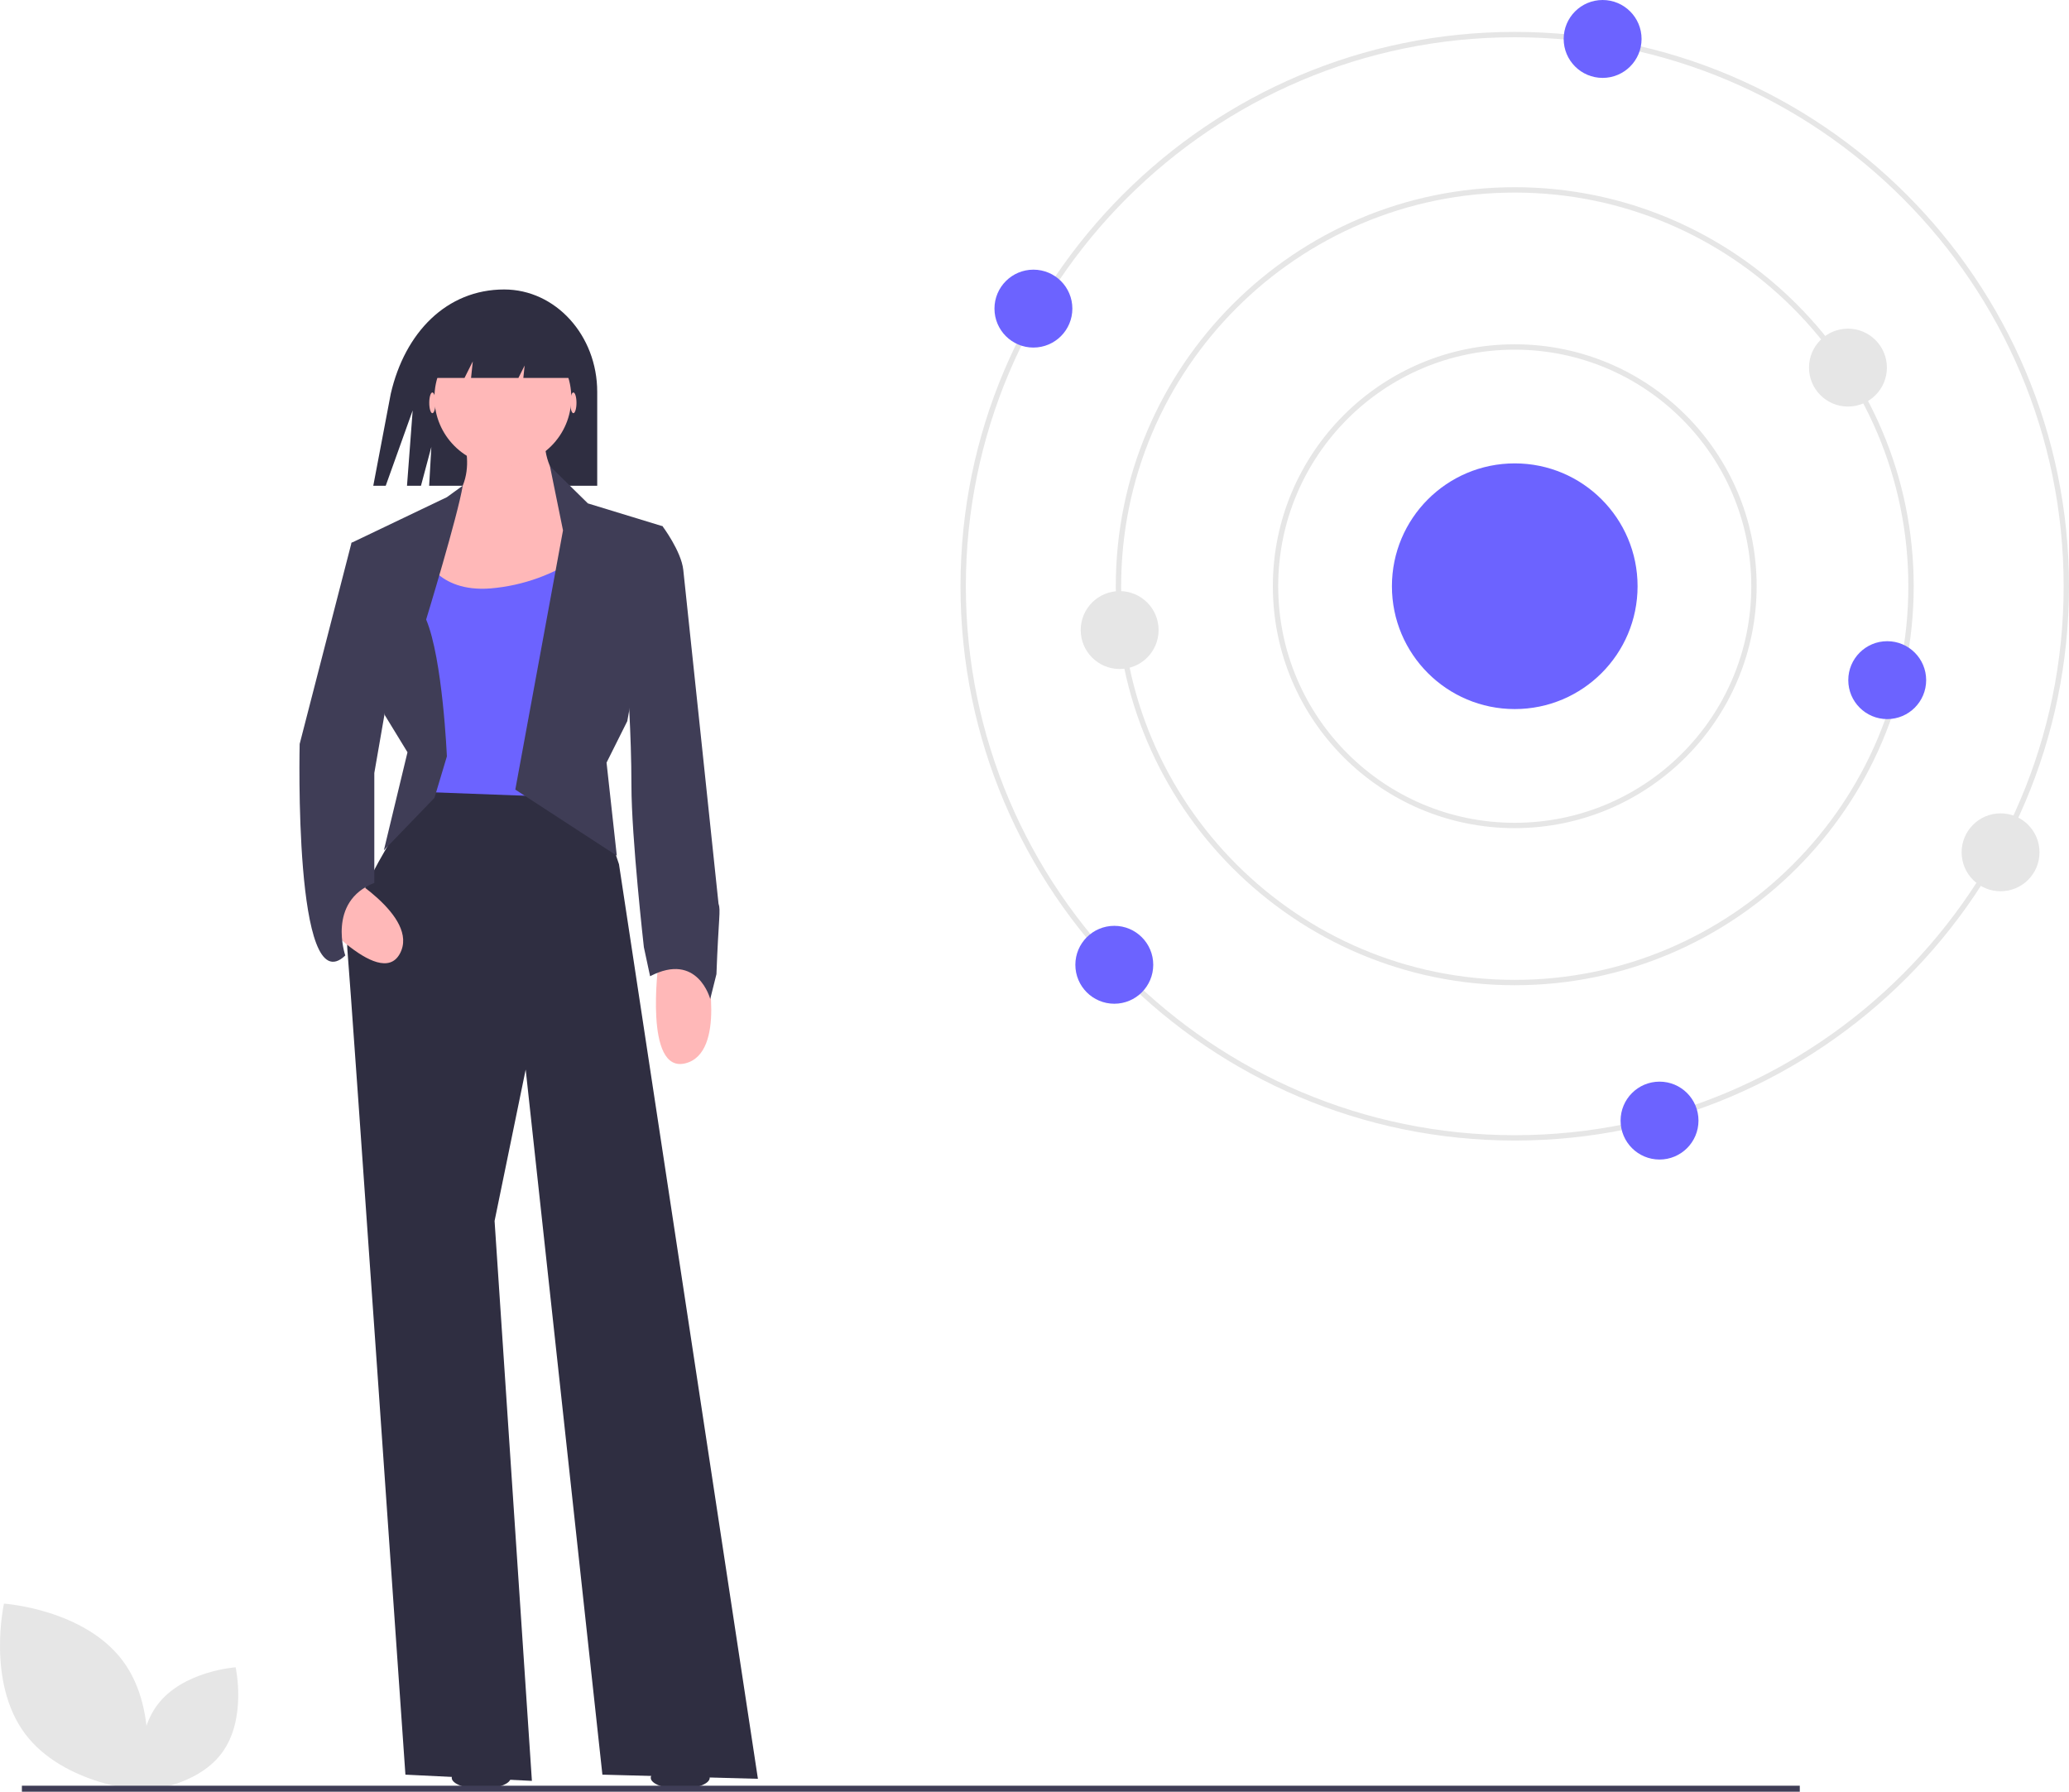
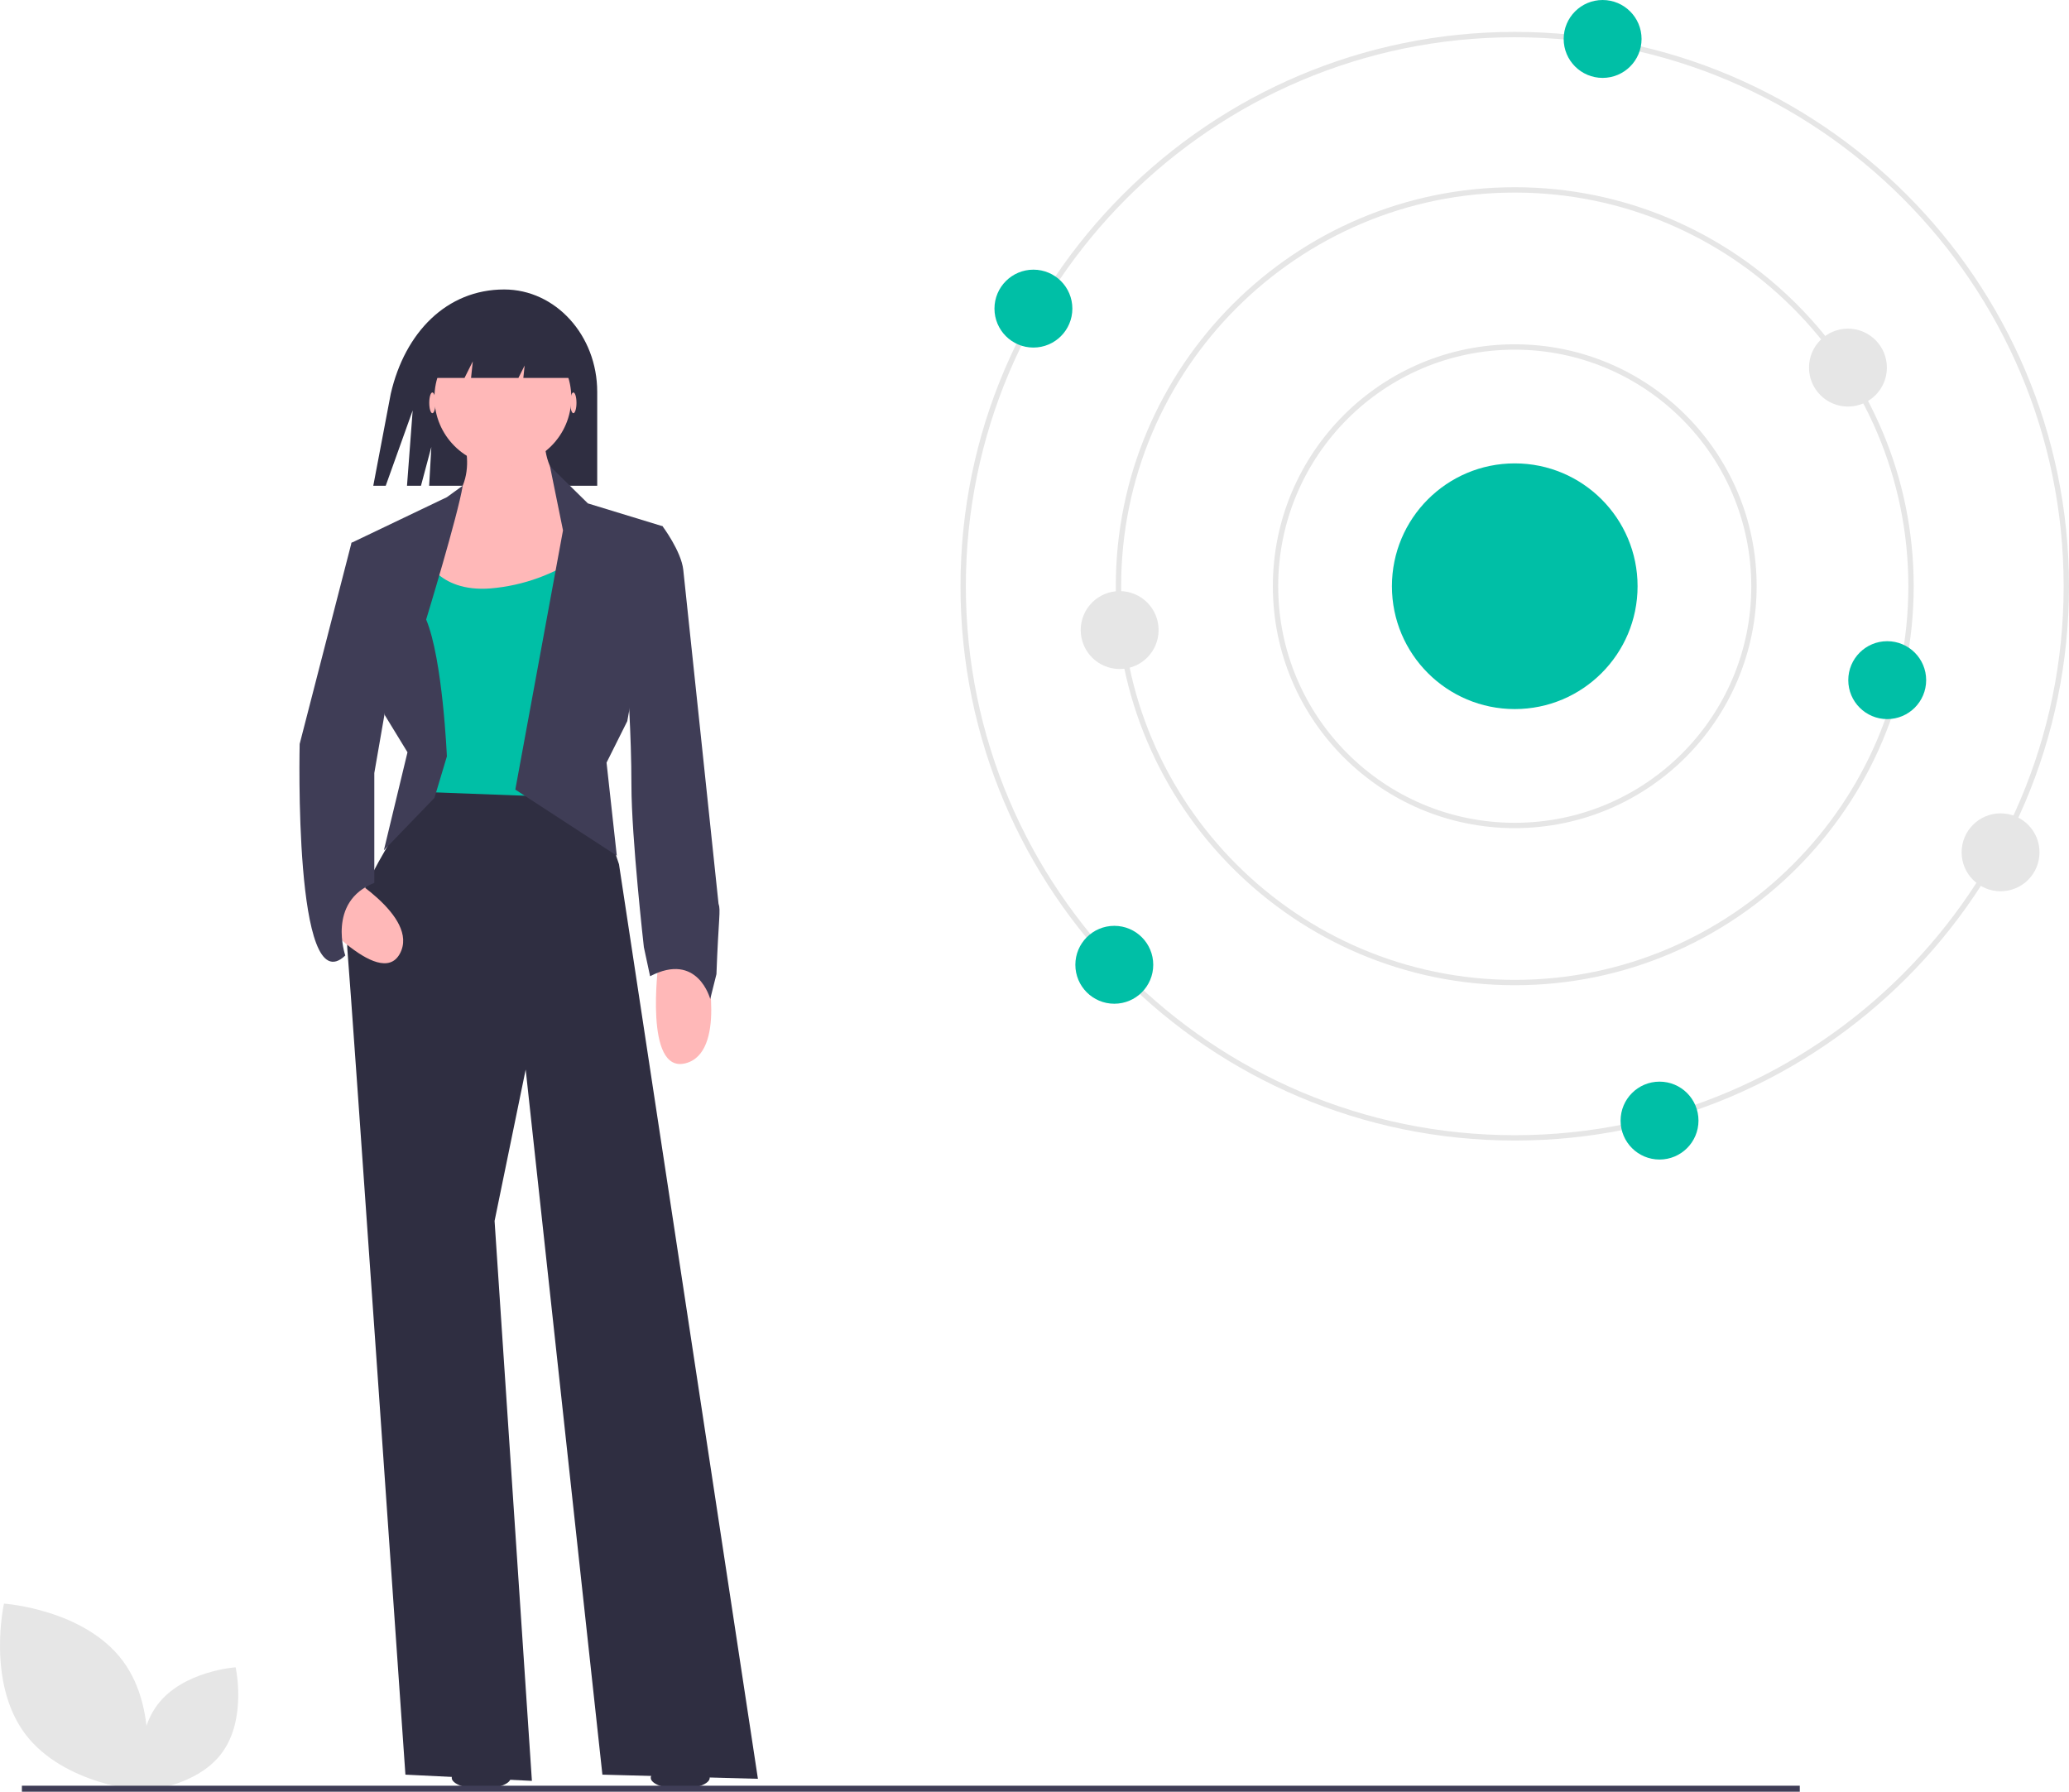
<svg xmlns="http://www.w3.org/2000/svg" id="e2d57332-5c77-46ba-a509-f532ebdeb05d" data-name="Layer 2" width="772.721" height="669.07" viewBox="0 0 772.721 669.07">
  <path d="M401.939,223.562h0c-21.465,0-37.092,16.041-42.359,38.944l-6.531,34.358h4.646l10.067-28.128-2.119,28.128h5.217l3.872-14.49-.815,14.49h62.768v-35.059c0-21.121-15.557-38.243-34.747-38.243Z" transform="translate(-213.6395 -115.465)" fill="#2f2e41" />
  <path d="M373.571,407.993s-31.751,44.142-30.202,61.953S365.052,778.163,365.052,778.163l47.239,2.323L398.352,571.394l11.616-56.532L438.621,778.163l58.081,1.549L444.817,438.195,434.749,407.993Z" transform="translate(-213.6395 -115.465)" fill="#2f2e41" />
  <path d="M384.412,273.245s10.067,18.586-3.098,30.977-19.36,45.69-19.36,45.69l74.344-5.421-6.195-41.818s-16.263-10.067-12.391-27.879Z" transform="translate(-213.6395 -115.465)" fill="#ffb8b8" />
-   <path d="M372.022,322.807s4.646,13.939,24.781,12.391a69.095,69.095,0,0,0,34.074-12.391v90.606l-61.953-2.323V356.107Z" transform="translate(-213.6395 -115.465)" fill="#6c63ff" />
+   <path d="M372.022,322.807s4.646,13.939,24.781,12.391a69.095,69.095,0,0,0,34.074-12.391v90.606l-61.953-2.323V356.107Z" transform="translate(-213.6395 -115.465)" fill="#00bfa6" />
  <path d="M375.894,413.414l4.646-15.488s-1.549-36.397-7.744-51.111c0,0,11.838-38.786,13.663-49.982l-5.919,4.292-35.623,17.037,12.391,64.276,8.519,13.939L357,433Z" transform="translate(-213.6395 -115.465)" fill="#3f3d56" />
  <path d="M406.096,410.316l17.812-96.802-4.888-24.007,14.181,13.939,27.879,8.519-13.165,72.795-7.744,15.488L444,435Z" transform="translate(-213.6395 -115.465)" fill="#3f3d56" />
  <path d="M477.342,475.367s7.744,33.3-7.744,37.172-10.067-37.172-10.067-37.172Z" transform="translate(-213.6395 -115.465)" fill="#ffb8b8" />
  <path d="M340.744,440.804s29.82,16.721,22.242,30.773-34.247-17.615-34.247-17.615Z" transform="translate(-213.6395 -115.465)" fill="#ffb8b8" />
  <path d="M449.463,313.514l11.616-1.549s6.97,9.293,7.744,16.263,13.165,124.681,13.165,124.681c.891,2.569.012,5.091-.774,26.33l-2.323,9.293s-4.646-17.812-22.458-8.519l-2.323-10.842s-4.646-41.044-4.646-60.404-1.549-40.27-1.549-40.27Z" transform="translate(-213.6395 -115.465)" fill="#3f3d56" />
  <ellipse cx="179.722" cy="663.864" rx="11.012" ry="4.129" fill="#2f2e41" />
  <ellipse cx="254.052" cy="663.864" rx="11.012" ry="4.129" fill="#2f2e41" />
  <path d="M353.436,317.386l-8.519.774-19.36,75.118s-2.352,97.538,17.037,78.99c0,0-6.97-20.135,10.842-27.104V404.121l6.195-35.623Z" transform="translate(-213.6395 -115.465)" fill="#3f3d56" />
  <ellipse cx="214.14" cy="150.423" rx="1.162" ry="3.872" fill="#ffb8b8" />
  <ellipse cx="161.48" cy="150.423" rx="1.162" ry="3.872" fill="#ffb8b8" />
  <circle cx="187.81" cy="148.487" r="25.556" fill="#ffb8b8" />
  <polygon points="176.581 134.935 175.928 141.13 193.618 141.13 195.942 136.483 195.452 141.13 216.851 141.13 202.137 117.898 169.612 118.672 161.867 141.13 173.484 141.13 176.581 134.935" fill="#2f2e41" />
  <path d="M779.361,541.376c-114.141,0-207-92.86-207-207s92.859-207,207-207,207,92.86,207,207S893.501,541.376,779.361,541.376Zm0-412c-113.037,0-205,91.962-205,205s91.963,205,205,205,205-91.963,205-205S892.398,129.376,779.361,129.376Z" transform="translate(-213.6395 -115.465)" fill="#e6e6e6" />
  <path d="M779.361,483.376c-82.159,0-149-66.841-149-149,0-82.159,66.841-149,149-149s149,66.841,149,149C928.361,416.535,861.52,483.376,779.361,483.376Zm0-296c-81.056,0-147,65.944-147,147s65.944,147,147,147,147-65.944,147-147S860.416,187.376,779.361,187.376Z" transform="translate(-213.6395 -115.465)" fill="#e6e6e6" />
  <path d="M779.361,424.717a90.342,90.342,0,1,1,90.342-90.342A90.444,90.444,0,0,1,779.361,424.717Zm0-178.683a88.342,88.342,0,1,0,88.342,88.341A88.442,88.442,0,0,0,779.361,246.034Z" transform="translate(-213.6395 -115.465)" fill="#e6e6e6" />
-   <circle cx="565.721" cy="218.911" r="45.873" fill="#6c63ff" />
-   <circle cx="598.539" cy="14.545" r="14.545" fill="#6c63ff" />
-   <circle cx="416.164" cy="360.274" r="14.545" fill="#6c63ff" />
+   <circle cx="565.721" cy="218.911" r="45.873" fill="#00bfa6" />
+   <circle cx="598.539" cy="14.545" r="14.545" fill="#00bfa6" />
+   <circle cx="416.164" cy="360.274" r="14.545" fill="#00bfa6" />
  <circle cx="418.164" cy="235.274" r="14.545" fill="#e6e6e6" />
  <circle cx="690.164" cy="137.274" r="14.545" fill="#e6e6e6" />
  <circle cx="747.164" cy="318.274" r="14.545" fill="#e6e6e6" />
-   <circle cx="704.831" cy="253.982" r="14.545" fill="#6c63ff" />
-   <circle cx="385.955" cy="115.243" r="14.545" fill="#6c63ff" />
-   <circle cx="619.797" cy="418.455" r="14.545" fill="#6c63ff" />
+   <circle cx="704.831" cy="253.982" r="14.545" fill="#00bfa6" />
+   <circle cx="385.955" cy="115.243" r="14.545" fill="#00bfa6" />
+   <circle cx="619.797" cy="418.455" r="14.545" fill="#00bfa6" />
  <path d="M222.991,762.881c14.42,19.311,44.352,21.344,44.352,21.344s6.554-29.277-7.866-48.588-44.352-21.344-44.352-21.344S208.572,743.57,222.991,762.881Z" transform="translate(-213.6395 -115.465)" fill="#e6e6e6" />
  <path d="M296.448,770.14c-9.515,12.743-29.267,14.084-29.267,14.084s-4.324-19.319,5.191-32.062,29.267-14.084,29.267-14.084S305.963,757.398,296.448,770.14Z" transform="translate(-213.6395 -115.465)" fill="#e6e6e6" />
  <rect x="8.176" y="666.829" width="664" height="2.241" fill="#3f3d56" />
</svg>
